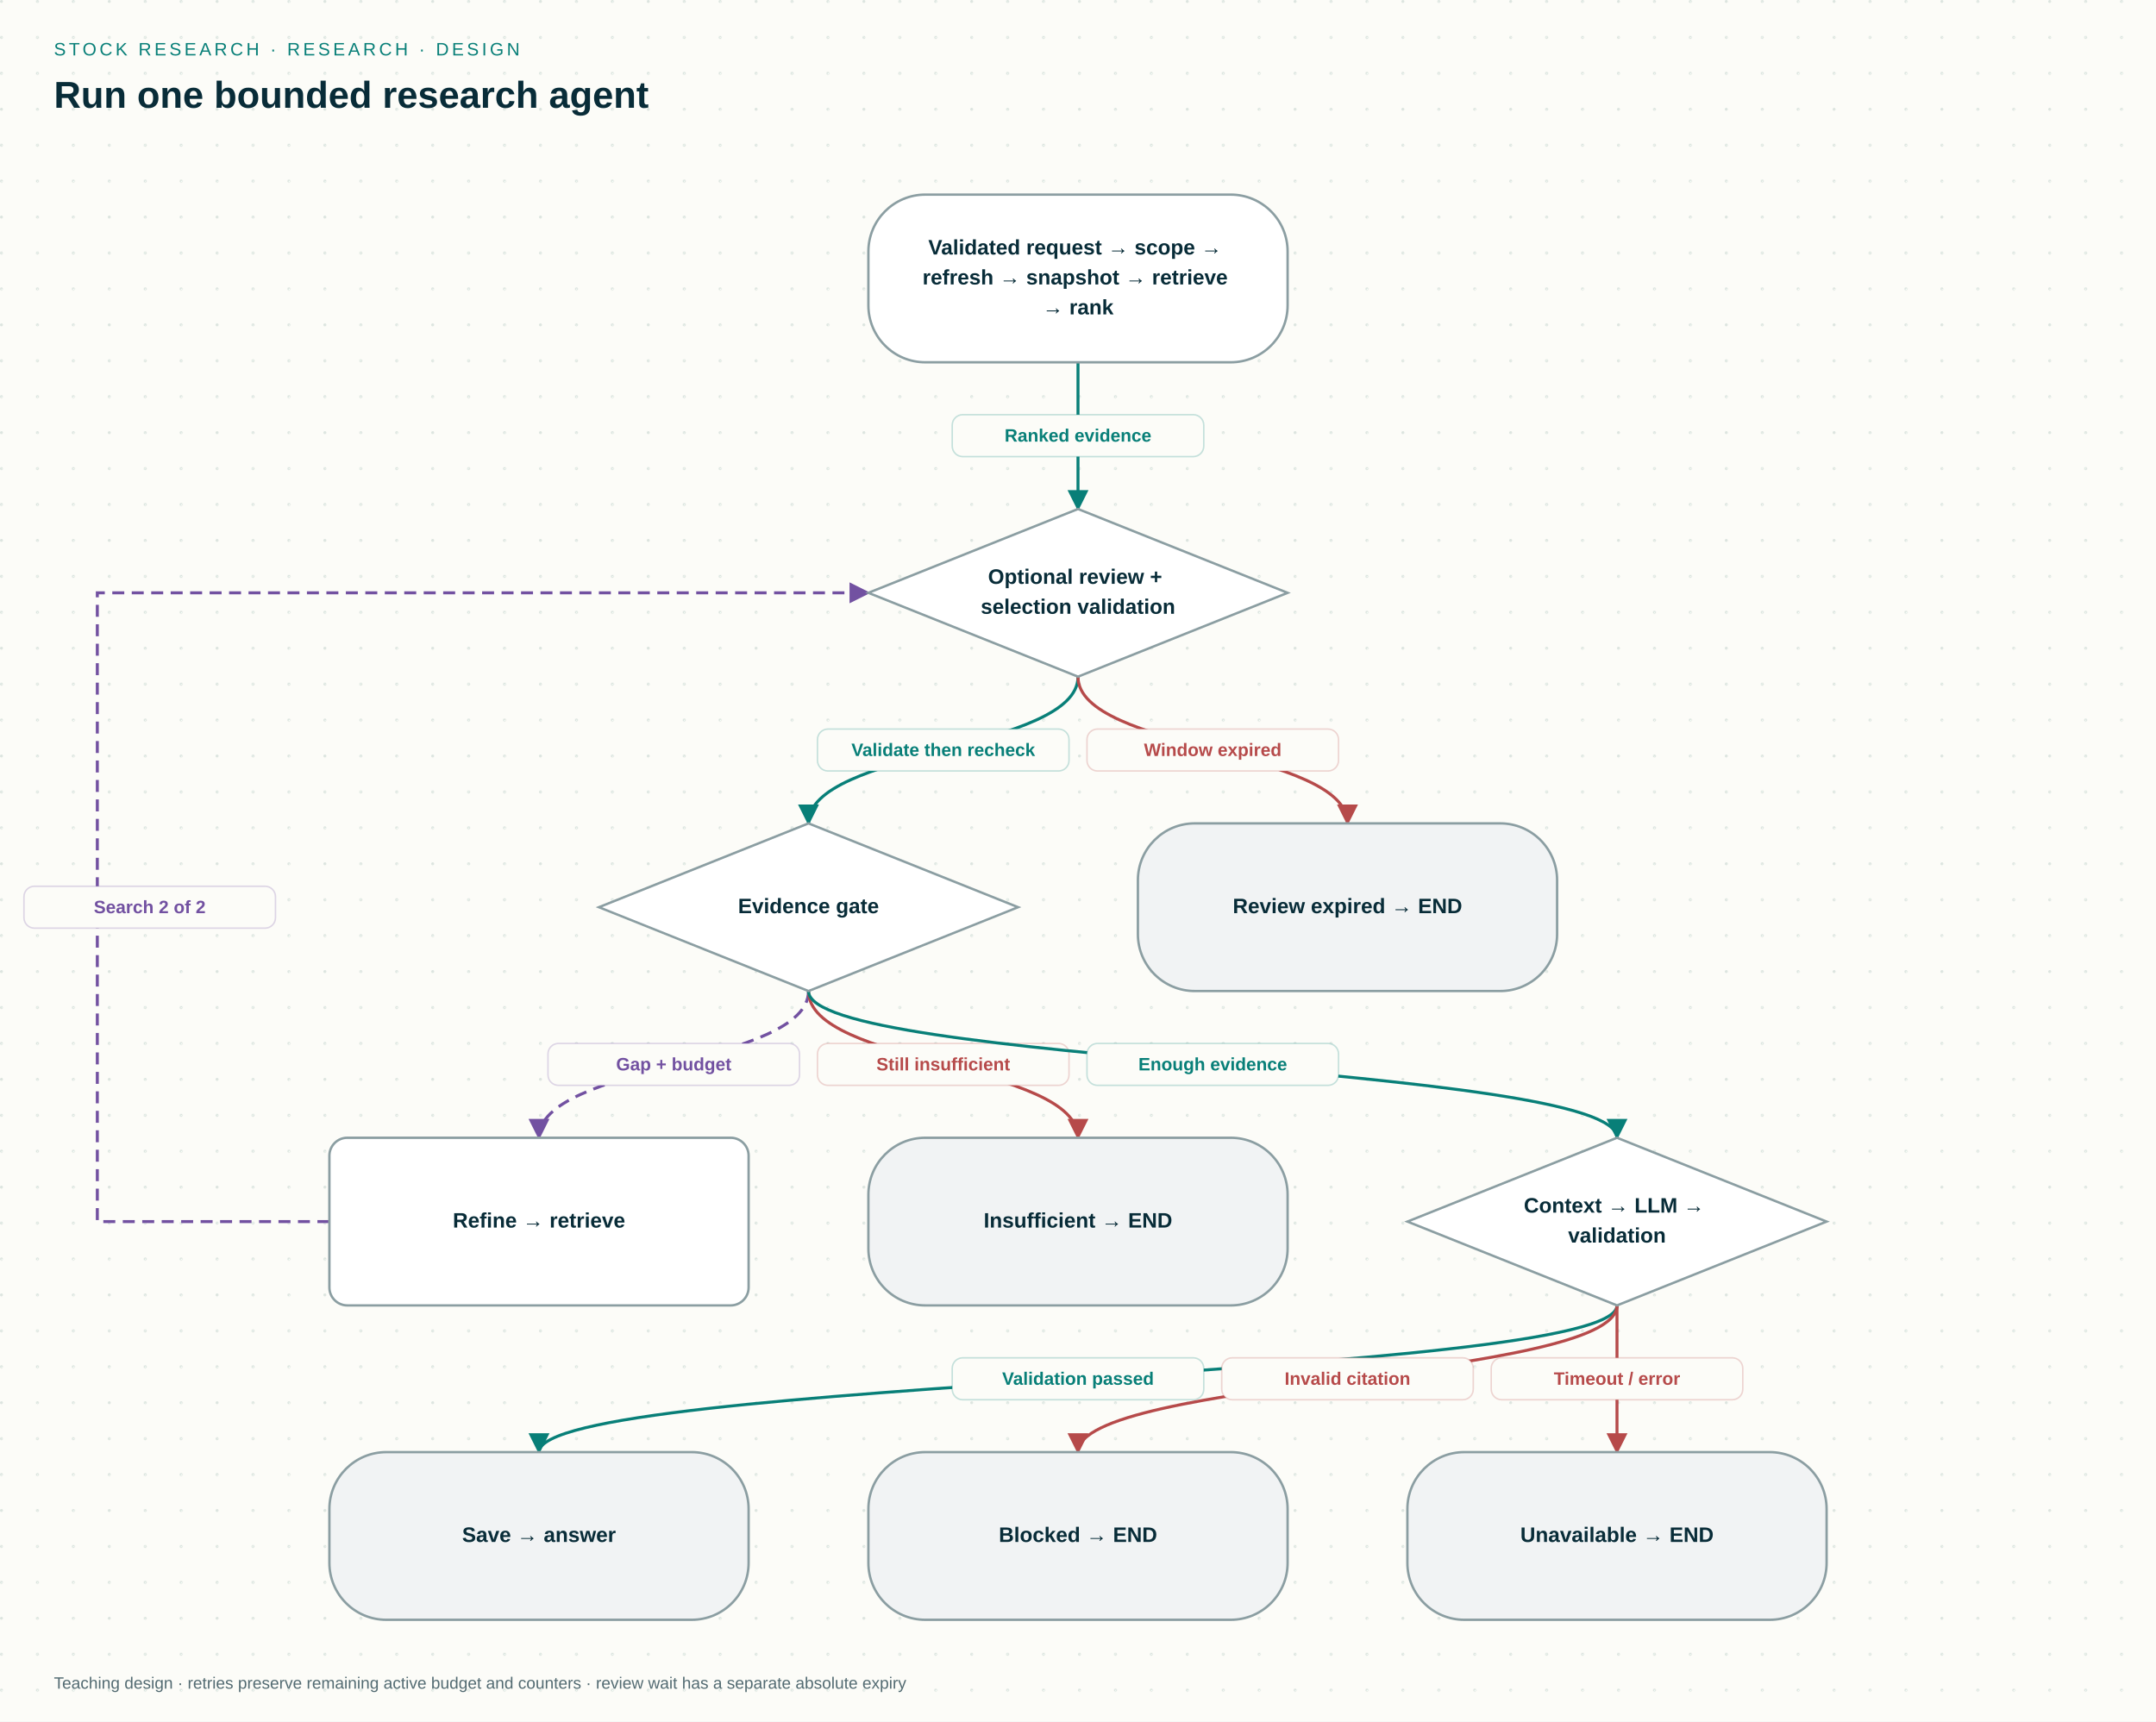
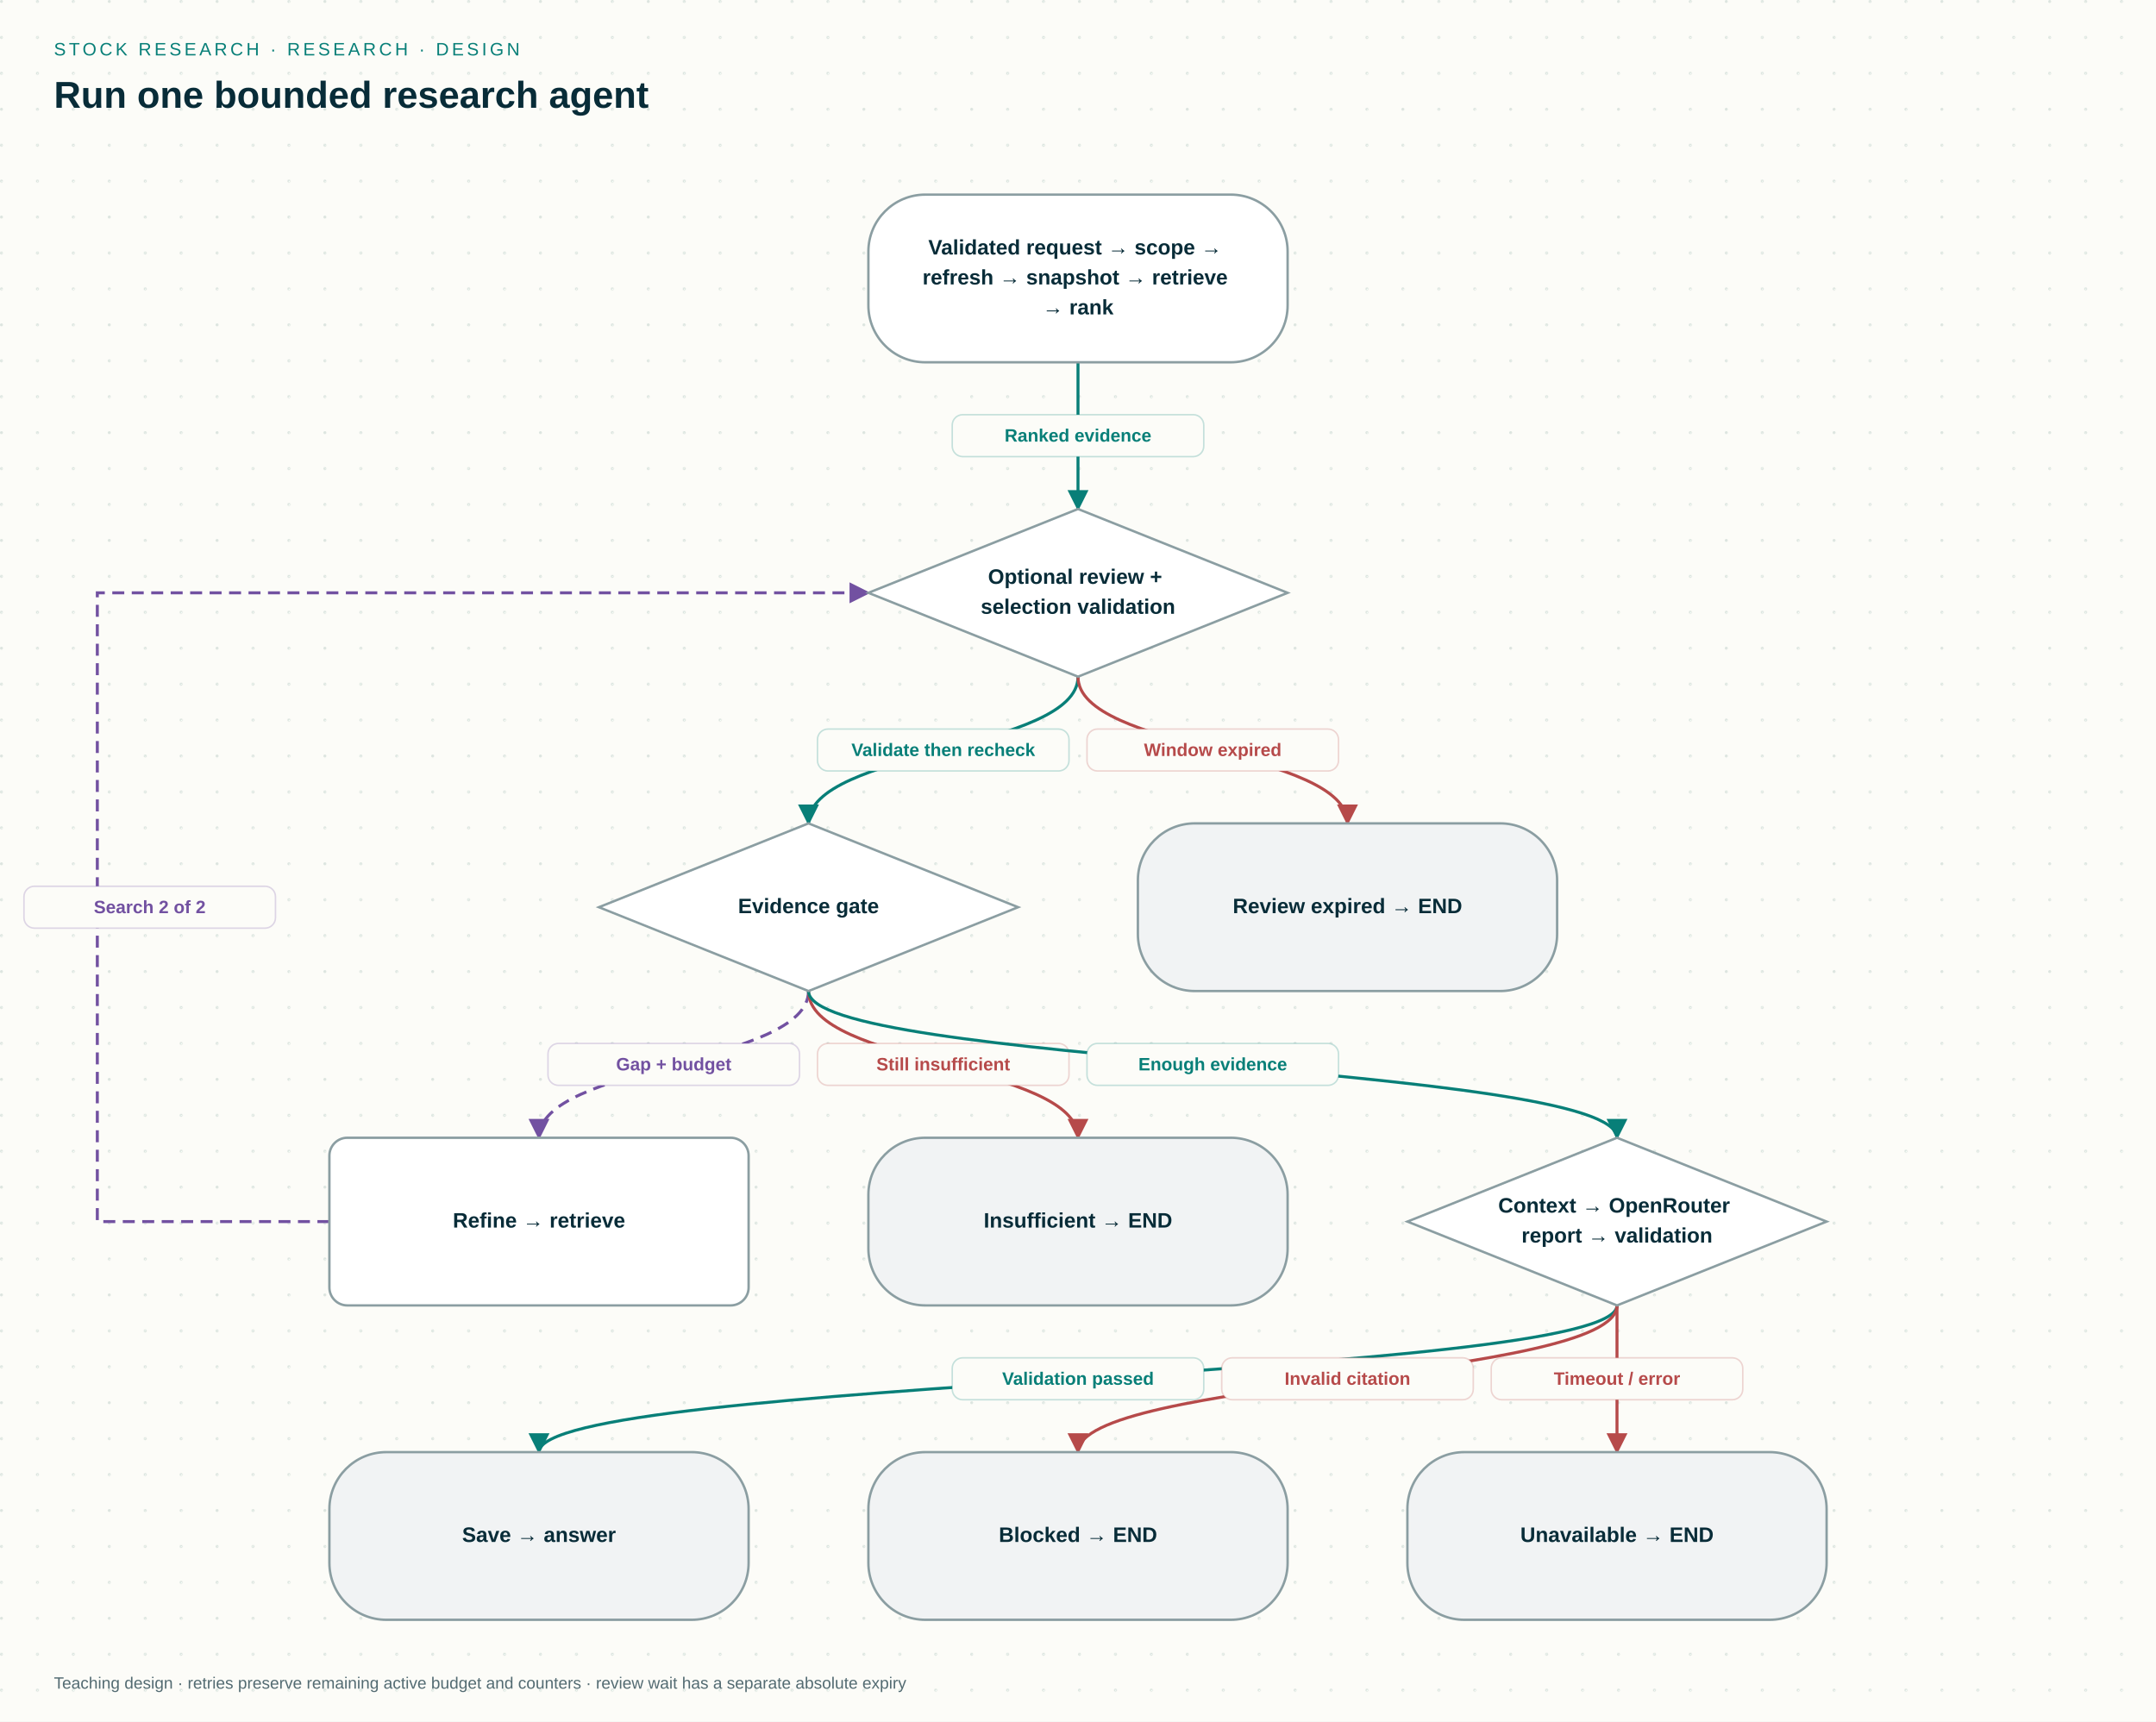
<svg xmlns="http://www.w3.org/2000/svg" viewBox="0 0 1440 1150" width="1440" height="1150" role="img" aria-label="Run one bounded research agent" style="font-family:Arial, &quot;Noto Sans TC&quot;, sans-serif;display:block;max-width:100%;height:auto">
  <defs>
    <pattern id="research-en-grid" width="24" height="24" patternUnits="userSpaceOnUse">
      <circle cx="1" cy="1" r="1" fill="#dce4df" />
    </pattern>
    <marker id="research-en-flow" viewBox="0 0 10 10" refX="9" refY="5" markerWidth="7" markerHeight="7" orient="auto-start-reverse">
      <path d="M 0 0 L 10 5 L 0 10 z" fill="#087f78" />
    </marker>
    <marker id="research-en-retry" viewBox="0 0 10 10" refX="9" refY="5" markerWidth="7" markerHeight="7" orient="auto-start-reverse">
      <path d="M 0 0 L 10 5 L 0 10 z" fill="#7251a1" />
    </marker>
    <marker id="research-en-fallback" viewBox="0 0 10 10" refX="9" refY="5" markerWidth="7" markerHeight="7" orient="auto-start-reverse">
      <path d="M 0 0 L 10 5 L 0 10 z" fill="#9b641b" />
    </marker>
    <marker id="research-en-stop" viewBox="0 0 10 10" refX="9" refY="5" markerWidth="7" markerHeight="7" orient="auto-start-reverse">
      <path d="M 0 0 L 10 5 L 0 10 z" fill="#b64a4a" />
    </marker>
  </defs>
  <rect width="1440" height="1150" fill="#fcfcf8" />
  <rect width="1440" height="1150" fill="url(#research-en-grid)" />
  <text x="36" y="37" fill="#087f78" font-size="12" letter-spacing="2">STOCK RESEARCH · RESEARCH · DESIGN</text>
  <text x="36" y="72" fill="#082c38" font-size="25" font-weight="700">Run one bounded research agent</text>
  <g opacity="1">
    <path d="M 720 242 C 720 291, 720 291, 720 340" fill="none" stroke="#087f78" stroke-width="2" marker-end="url(#research-en-flow)" />
    <rect x="636" y="277" width="168" height="28" rx="7" fill="#fcfcf8" stroke="#087f78" stroke-opacity=".23" />
    <text x="720" text-anchor="middle" fill="#087f78" font-size="12" font-weight="600">
      <tspan x="720" y="295">Ranked evidence</tspan>
    </text>
  </g>
  <g opacity="1">
    <path d="M 720 452 C 720 501, 540 501, 540 550" fill="none" stroke="#087f78" stroke-width="2" marker-end="url(#research-en-flow)" />
    <rect x="546" y="487" width="168" height="28" rx="7" fill="#fcfcf8" stroke="#087f78" stroke-opacity=".23" />
    <text x="630" text-anchor="middle" fill="#087f78" font-size="12" font-weight="600">
      <tspan x="630" y="505">Validate then recheck</tspan>
    </text>
  </g>
  <g opacity="1">
    <path d="M 720 452 C 720 501, 900 501, 900 550" fill="none" stroke="#b64a4a" stroke-width="2" marker-end="url(#research-en-stop)" />
    <rect x="726" y="487" width="168" height="28" rx="7" fill="#fcfcf8" stroke="#b64a4a" stroke-opacity=".23" />
    <text x="810" text-anchor="middle" fill="#b64a4a" font-size="12" font-weight="600">
      <tspan x="810" y="505">Window expired</tspan>
    </text>
  </g>
  <g opacity="1">
    <path d="M 540 662 C 540 711, 360 711, 360 760" fill="none" stroke="#7251a1" stroke-width="2" stroke-dasharray="8 5" marker-end="url(#research-en-retry)" />
    <rect x="366" y="697" width="168" height="28" rx="7" fill="#fcfcf8" stroke="#7251a1" stroke-opacity=".23" />
    <text x="450" text-anchor="middle" fill="#7251a1" font-size="12" font-weight="600">
      <tspan x="450" y="715">Gap + budget</tspan>
    </text>
  </g>
  <g opacity="1">
    <path d="M 220 816 H 65 V 396 H 580" fill="none" stroke="#7251a1" stroke-width="2" stroke-dasharray="8 5" marker-end="url(#research-en-retry)" />
    <rect x="16" y="592" width="168" height="28" rx="7" fill="#fcfcf8" stroke="#7251a1" stroke-opacity=".23" />
    <text x="100" text-anchor="middle" fill="#7251a1" font-size="12" font-weight="600">
      <tspan x="100" y="610">Search 2 of 2</tspan>
    </text>
  </g>
  <g opacity="1">
    <path d="M 540 662 C 540 711, 720 711, 720 760" fill="none" stroke="#b64a4a" stroke-width="2" marker-end="url(#research-en-stop)" />
    <rect x="546" y="697" width="168" height="28" rx="7" fill="#fcfcf8" stroke="#b64a4a" stroke-opacity=".23" />
    <text x="630" text-anchor="middle" fill="#b64a4a" font-size="12" font-weight="600">
      <tspan x="630" y="715">Still insufficient</tspan>
    </text>
  </g>
  <g opacity="1">
    <path d="M 540 662 C 540 711, 1080 711, 1080 760" fill="none" stroke="#087f78" stroke-width="2" marker-end="url(#research-en-flow)" />
    <rect x="726" y="697" width="168" height="28" rx="7" fill="#fcfcf8" stroke="#087f78" stroke-opacity=".23" />
    <text x="810" text-anchor="middle" fill="#087f78" font-size="12" font-weight="600">
      <tspan x="810" y="715">Enough evidence</tspan>
    </text>
  </g>
  <g opacity="1">
    <path d="M 1080 872 C 1080 921, 360 921, 360 970" fill="none" stroke="#087f78" stroke-width="2" marker-end="url(#research-en-flow)" />
    <rect x="636" y="907" width="168" height="28" rx="7" fill="#fcfcf8" stroke="#087f78" stroke-opacity=".23" />
    <text x="720" text-anchor="middle" fill="#087f78" font-size="12" font-weight="600">
      <tspan x="720" y="925">Validation passed</tspan>
    </text>
  </g>
  <g opacity="1">
    <path d="M 1080 872 C 1080 921, 720 921, 720 970" fill="none" stroke="#b64a4a" stroke-width="2" marker-end="url(#research-en-stop)" />
    <rect x="816" y="907" width="168" height="28" rx="7" fill="#fcfcf8" stroke="#b64a4a" stroke-opacity=".23" />
    <text x="900" text-anchor="middle" fill="#b64a4a" font-size="12" font-weight="600">
      <tspan x="900" y="925">Invalid citation</tspan>
    </text>
  </g>
  <g opacity="1">
    <path d="M 1080 872 C 1080 921, 1080 921, 1080 970" fill="none" stroke="#b64a4a" stroke-width="2" marker-end="url(#research-en-stop)" />
    <rect x="996" y="907" width="168" height="28" rx="7" fill="#fcfcf8" stroke="#b64a4a" stroke-opacity=".23" />
    <text x="1080" text-anchor="middle" fill="#b64a4a" font-size="12" font-weight="600">
      <tspan x="1080" y="925">Timeout / error</tspan>
    </text>
  </g>
  <g data-node-id="Validated request → scope → refresh → snapshot → retrieve → rank" aria-label="Validated request → scope → refresh → snapshot → retrieve → rank">
    <rect x="580" y="130" width="280" height="112" rx="38" fill="#fff" stroke="#8b9ea2" stroke-width="1.6" />
    <text x="720" text-anchor="middle" fill="#082c38" font-size="14" font-weight="600" pointer-events="none">
      <tspan x="720" y="170">Validated request → scope →</tspan>
      <tspan x="720" y="190">refresh → snapshot → retrieve</tspan>
      <tspan x="720" y="210">→ rank</tspan>
    </text>
  </g>
  <g data-node-id="Optional review + selection validation" aria-label="Optional review + selection validation">
    <polygon points="720,340 860,396 720,452 580,396" fill="#fff" stroke="#8b9ea2" stroke-width="1.6" />
    <text x="720" text-anchor="middle" fill="#082c38" font-size="14" font-weight="600" pointer-events="none">
      <tspan x="720" y="390">Optional review +</tspan>
      <tspan x="720" y="410">selection validation</tspan>
    </text>
  </g>
  <g data-node-id="Evidence gate" aria-label="Evidence gate">
    <polygon points="540,550 680,606 540,662 400,606" fill="#fff" stroke="#8b9ea2" stroke-width="1.6" />
    <text x="540" text-anchor="middle" fill="#082c38" font-size="14" font-weight="600" pointer-events="none">
      <tspan x="540" y="610">Evidence gate</tspan>
    </text>
  </g>
  <g data-node-id="Review expired → END" aria-label="Review expired → END">
    <rect x="760" y="550" width="280" height="112" rx="38" fill="#f1f3f4" stroke="#8b9ea2" stroke-width="1.6" />
    <text x="900" text-anchor="middle" fill="#082c38" font-size="14" font-weight="600" pointer-events="none">
      <tspan x="900" y="610">Review expired → END</tspan>
    </text>
  </g>
  <g data-node-id="Refine → retrieve" aria-label="Refine → retrieve">
    <rect x="220" y="760" width="280" height="112" rx="12" fill="#fff" stroke="#8b9ea2" stroke-width="1.6" />
    <text x="360" text-anchor="middle" fill="#082c38" font-size="14" font-weight="600" pointer-events="none">
      <tspan x="360" y="820">Refine → retrieve</tspan>
    </text>
  </g>
  <g data-node-id="Insufficient → END" aria-label="Insufficient → END">
    <rect x="580" y="760" width="280" height="112" rx="38" fill="#f1f3f4" stroke="#8b9ea2" stroke-width="1.6" />
    <text x="720" text-anchor="middle" fill="#082c38" font-size="14" font-weight="600" pointer-events="none">
      <tspan x="720" y="820">Insufficient → END</tspan>
    </text>
  </g>
-   <g data-node-id="Context → LLM → validation" aria-label="Context → LLM → validation">
+   <g data-node-id="Context → OpenRouter report → validation" aria-label="Context → OpenRouter report → validation">
    <polygon points="1080,760 1220,816 1080,872 940,816" fill="#fff" stroke="#8b9ea2" stroke-width="1.6" />
    <text x="1080" text-anchor="middle" fill="#082c38" font-size="14" font-weight="600" pointer-events="none">
-       <tspan x="1080" y="810">Context → LLM →</tspan>
-       <tspan x="1080" y="830">validation</tspan>
+       <tspan x="1080" y="810">Context → OpenRouter</tspan>
+       <tspan x="1080" y="830">report → validation</tspan>
    </text>
  </g>
  <g data-node-id="Save → answer" aria-label="Save → answer">
    <rect x="220" y="970" width="280" height="112" rx="38" fill="#f1f3f4" stroke="#8b9ea2" stroke-width="1.6" />
    <text x="360" text-anchor="middle" fill="#082c38" font-size="14" font-weight="600" pointer-events="none">
      <tspan x="360" y="1030">Save → answer</tspan>
    </text>
  </g>
  <g data-node-id="Blocked → END" aria-label="Blocked → END">
    <rect x="580" y="970" width="280" height="112" rx="38" fill="#f1f3f4" stroke="#8b9ea2" stroke-width="1.6" />
    <text x="720" text-anchor="middle" fill="#082c38" font-size="14" font-weight="600" pointer-events="none">
      <tspan x="720" y="1030">Blocked → END</tspan>
    </text>
  </g>
  <g data-node-id="Unavailable → END" aria-label="Unavailable → END">
    <rect x="940" y="970" width="280" height="112" rx="38" fill="#f1f3f4" stroke="#8b9ea2" stroke-width="1.6" />
    <text x="1080" text-anchor="middle" fill="#082c38" font-size="14" font-weight="600" pointer-events="none">
      <tspan x="1080" y="1030">Unavailable → END</tspan>
    </text>
  </g>
  <text x="36" y="1128" font-size="11" fill="#536b72">Teaching design · retries preserve remaining active budget and counters · review wait has a separate absolute expiry</text>
</svg>
